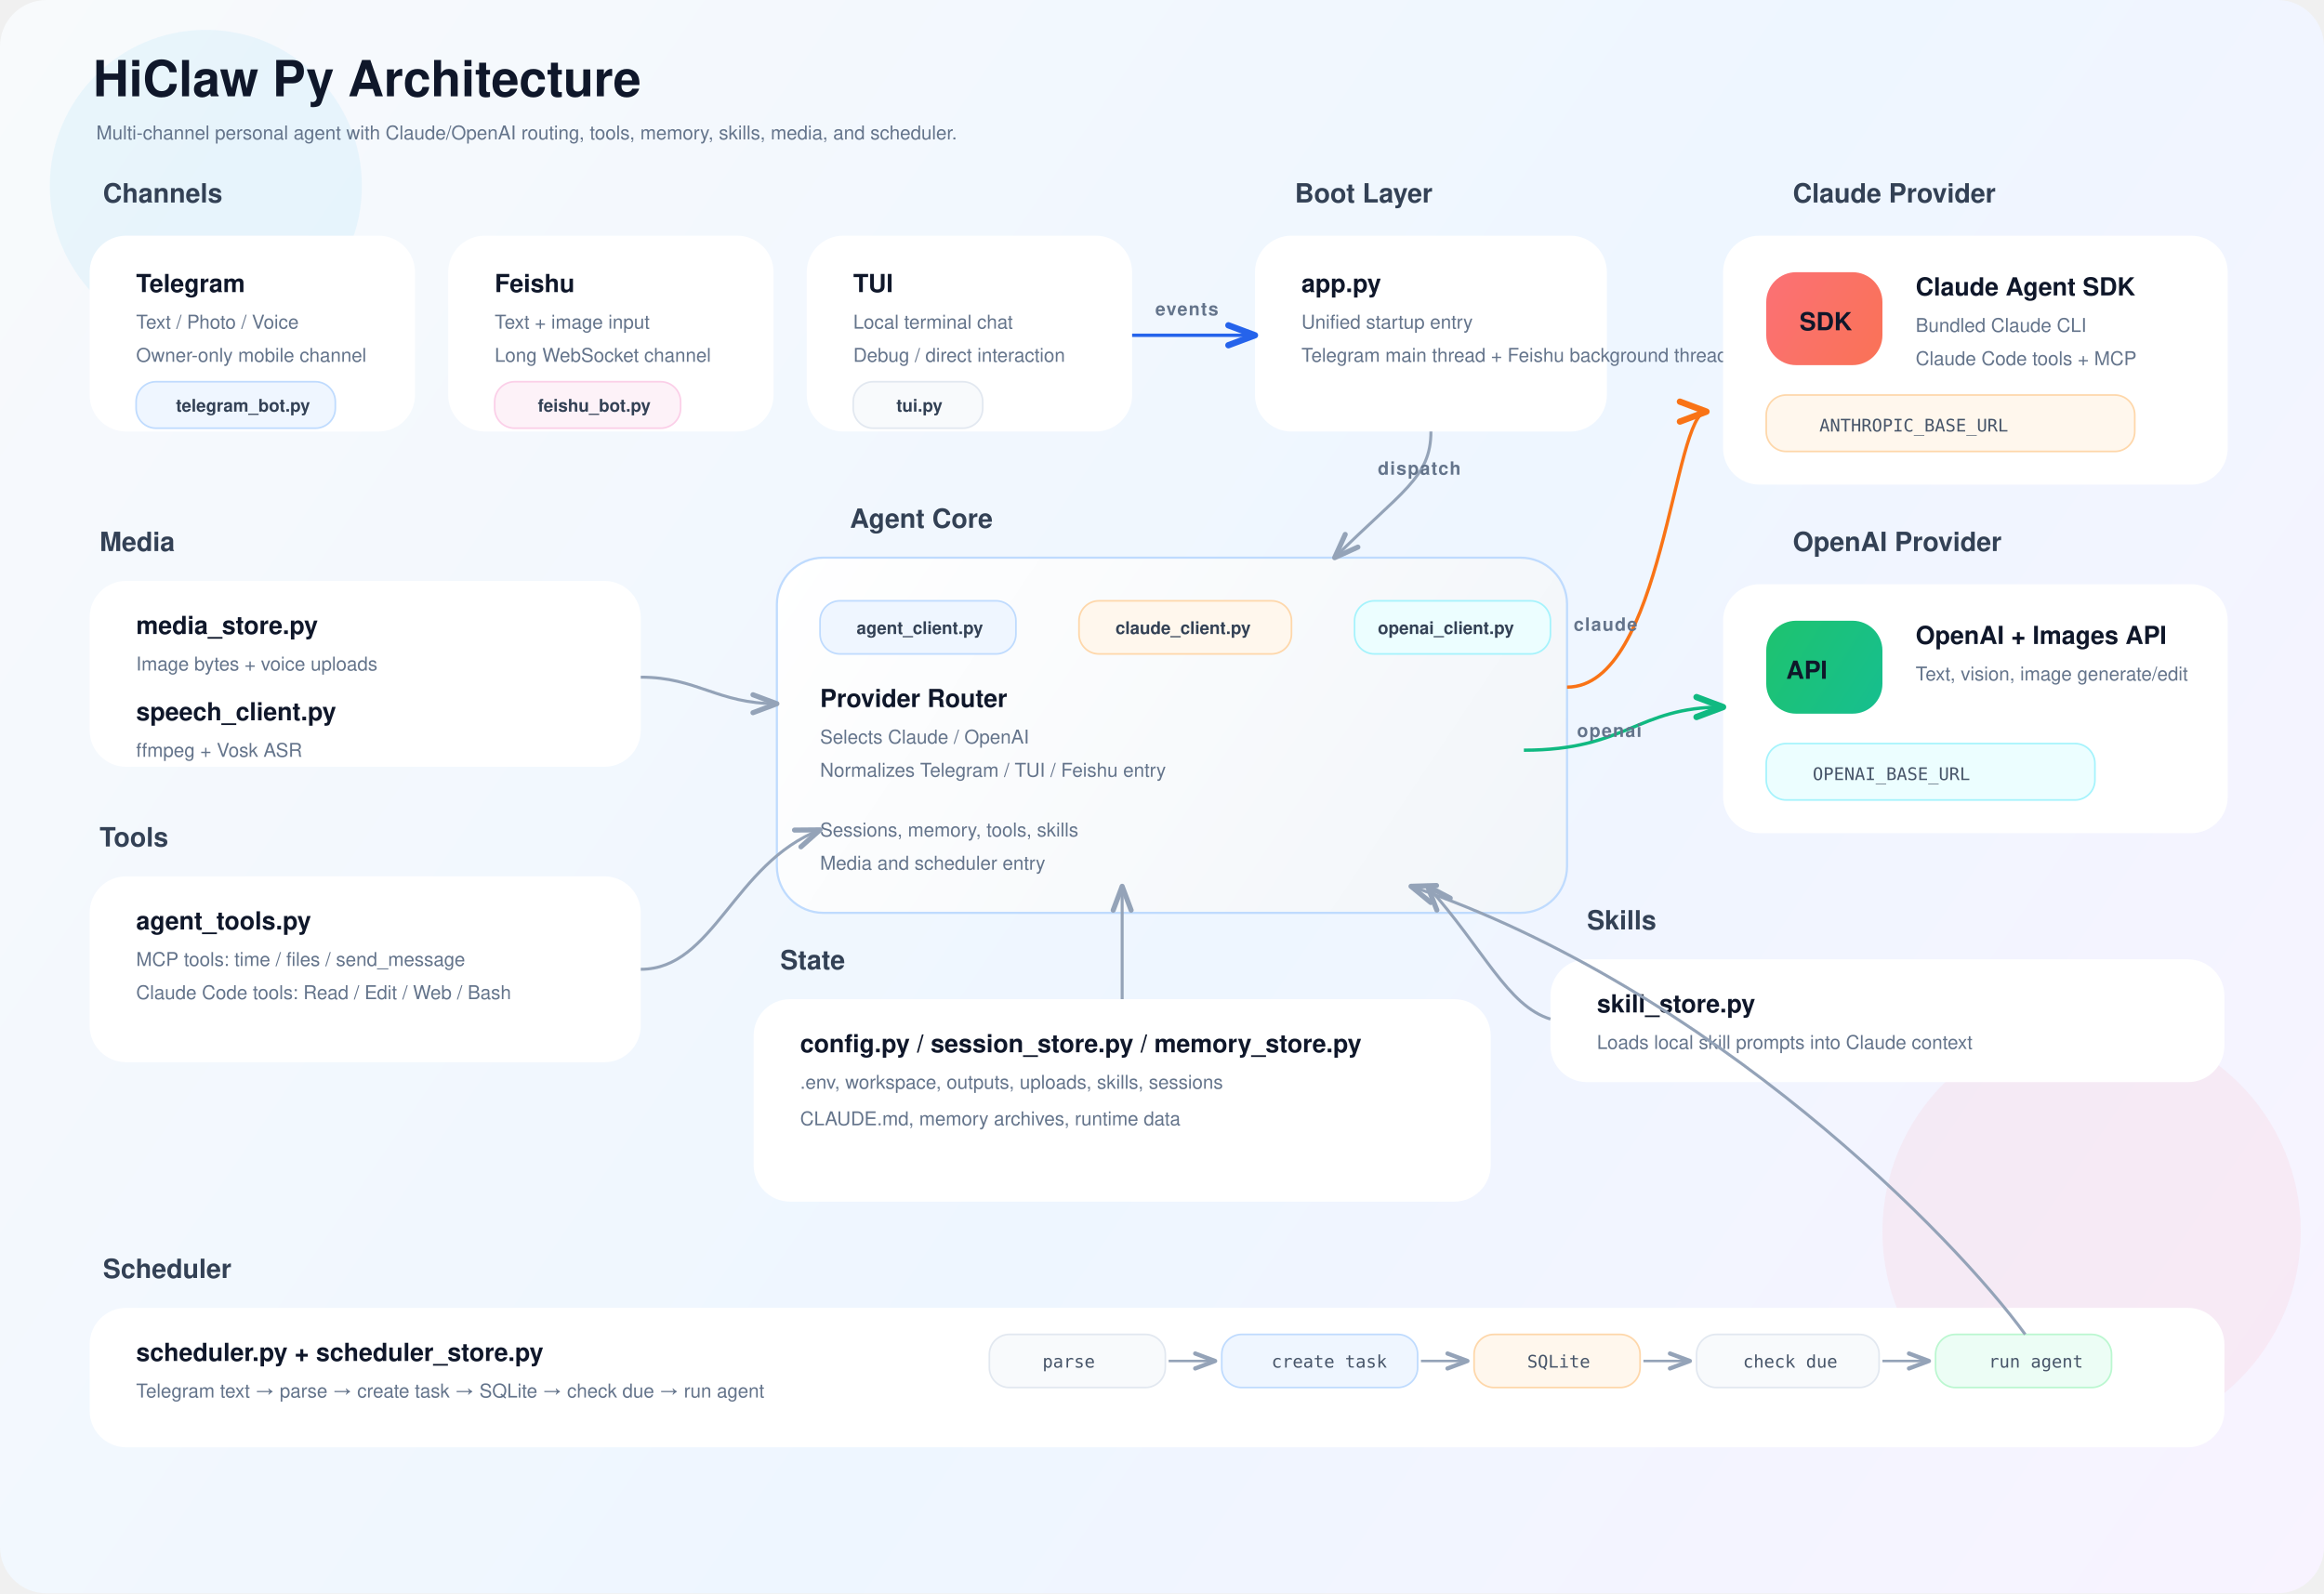
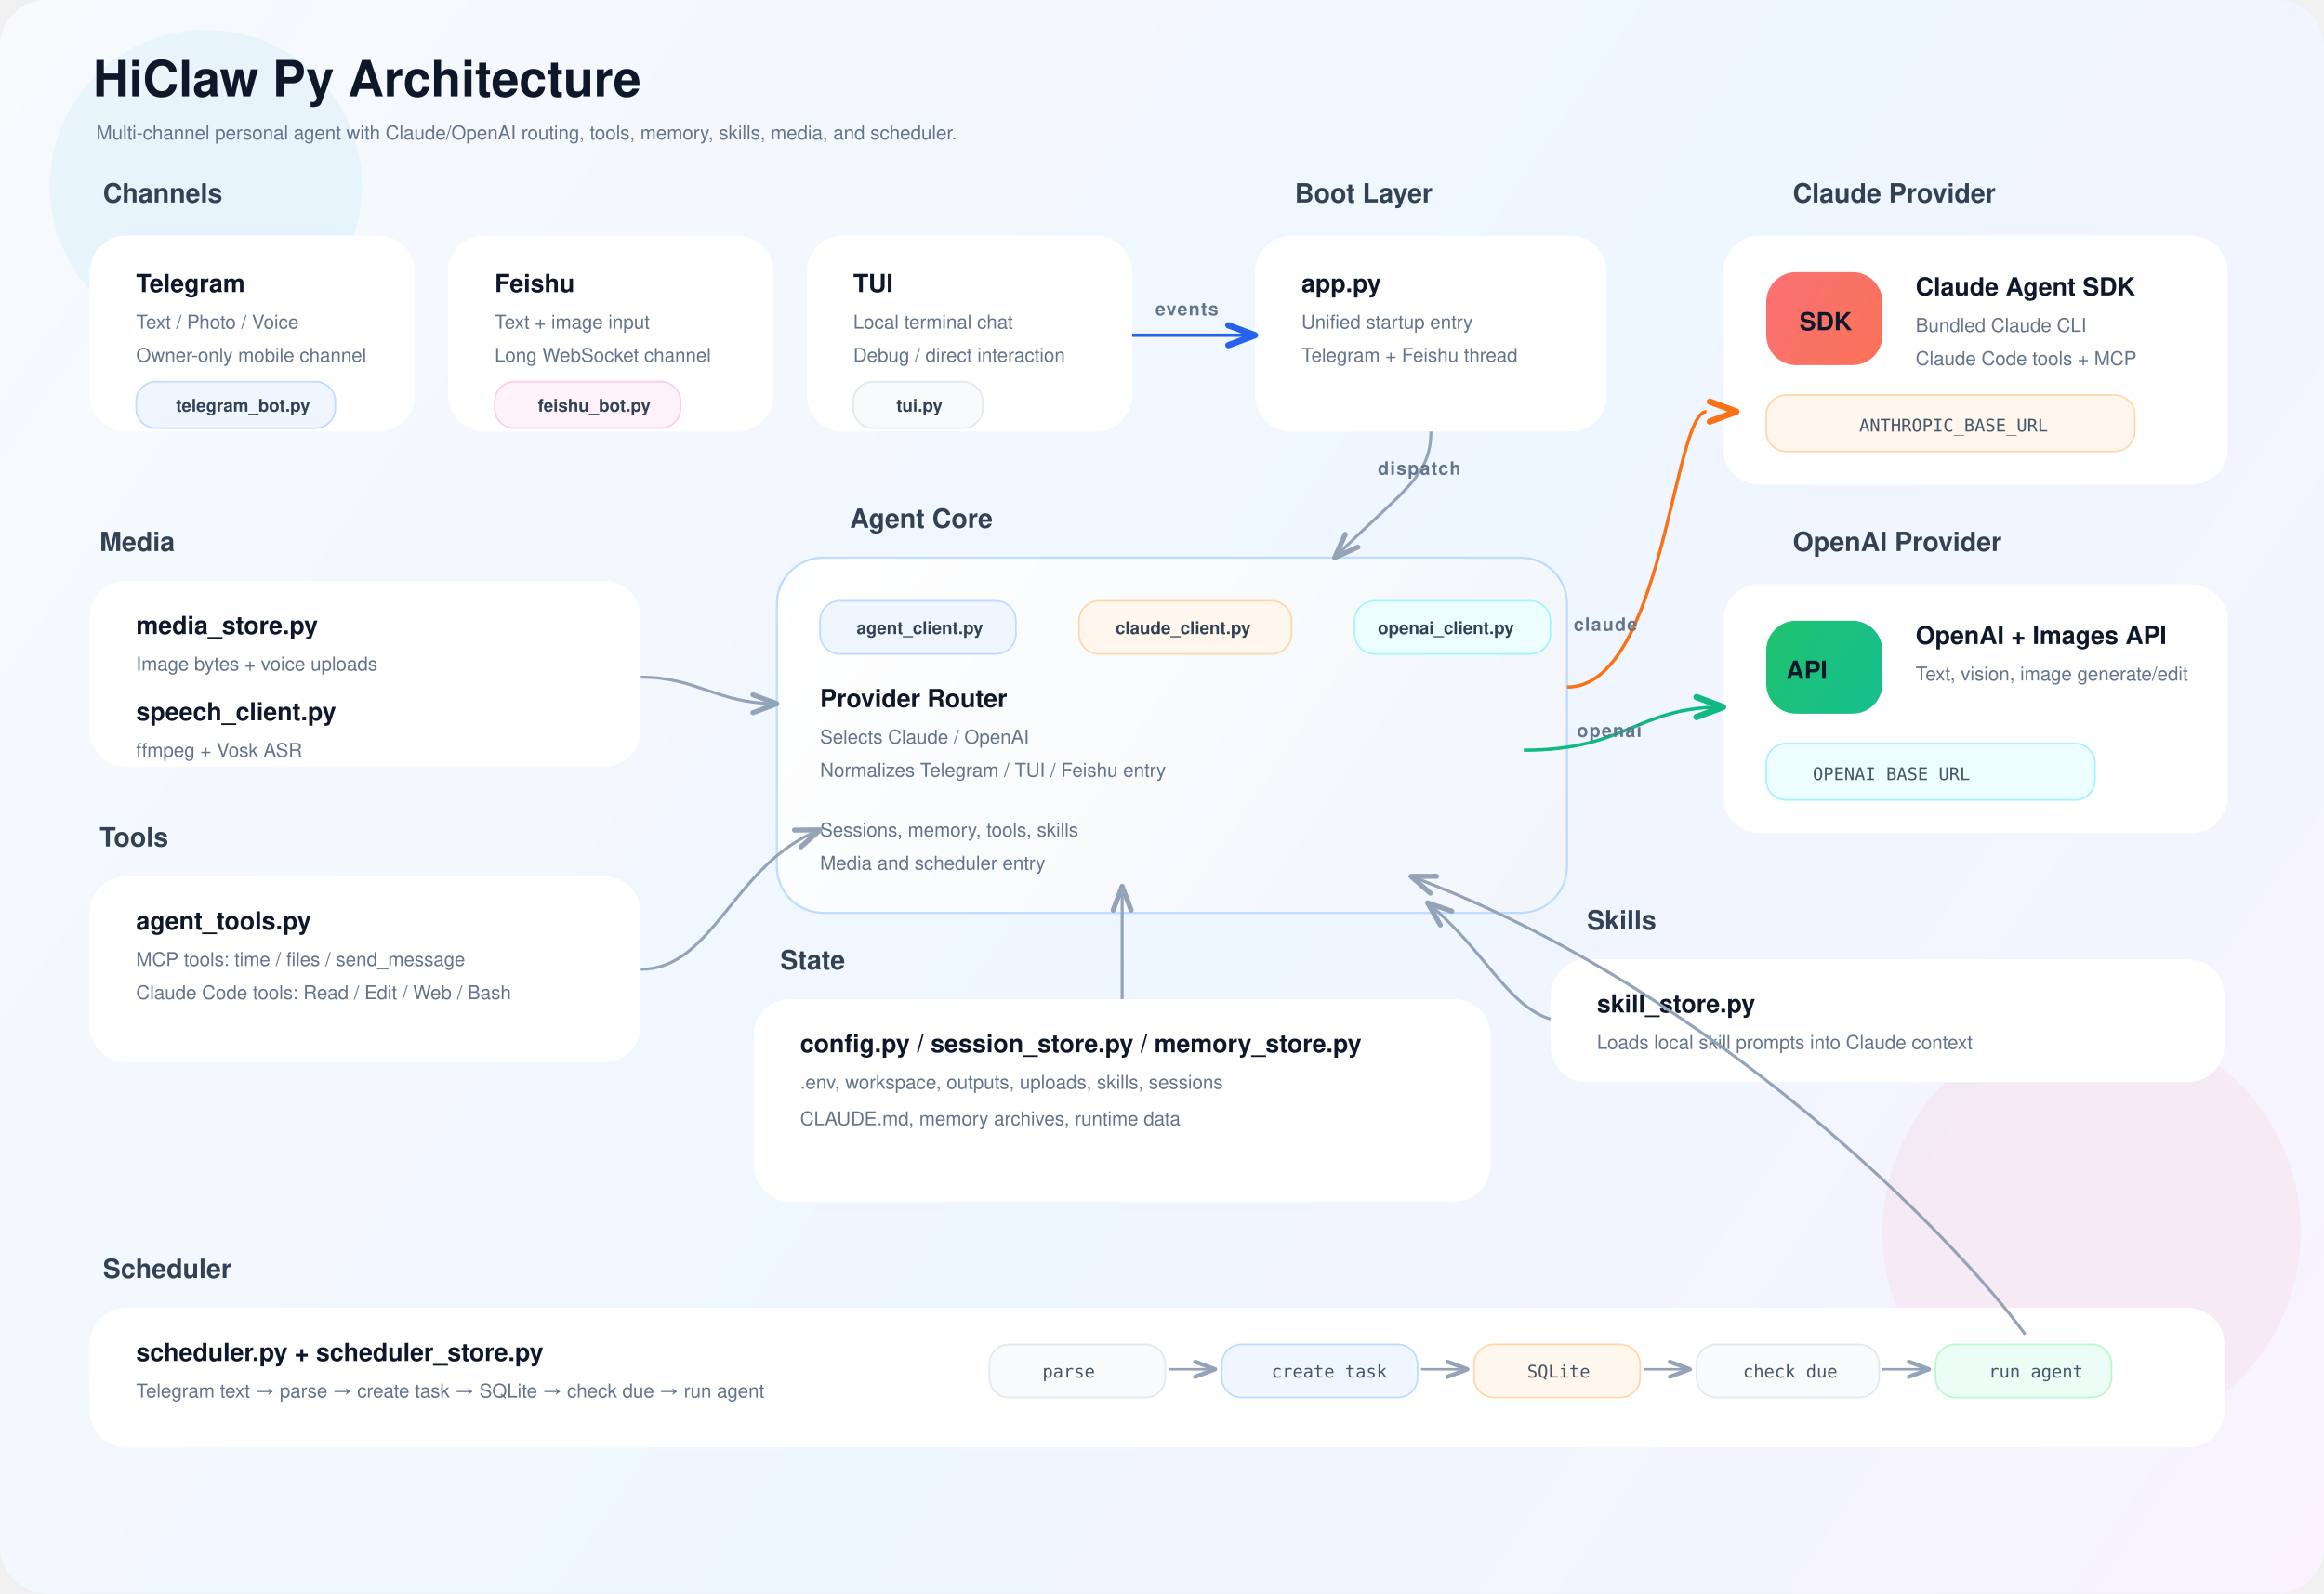
<svg xmlns="http://www.w3.org/2000/svg" viewBox="0 0 1400 960" fill="none">
  <style>
    text { font-family: -apple-system, BlinkMacSystemFont, "Segoe UI", Helvetica, Arial, sans-serif; }
    .h1 { font-size: 30px; font-weight: 800; fill: #0f172a; }
    .h2 { font-size: 16px; font-weight: 750; fill: #334155; }
    .title { font-size: 15px; font-weight: 750; fill: #0f172a; }
    .sub { font-size: 11.5px; fill: #64748b; }
    .mono { font-size: 10.5px; fill: #475569; font-family: "SF Mono", "Cascadia Code", "Fira Code", monospace; }
    .pill { font-size: 10.5px; font-weight: 700; fill: #334155; }
    .flow { font-size: 11px; font-weight: 700; fill: #64748b; letter-spacing: 0.7px; }
  </style>
  <defs>
    <linearGradient id="bg" x1="0" y1="0" x2="1400" y2="960" gradientUnits="userSpaceOnUse">
      <stop offset="0" stop-color="#f8fafc" />
      <stop offset="0.55" stop-color="#eef6ff" />
      <stop offset="1" stop-color="#f8f3ff" />
    </linearGradient>
    <linearGradient id="core" x1="480" y1="318" x2="918" y2="612" gradientUnits="userSpaceOnUse">
      <stop stop-color="#ffffff" />
      <stop offset="1" stop-color="#f1f5f9" />
    </linearGradient>
    <linearGradient id="claude" x1="1034" y1="124" x2="1310" y2="286" gradientUnits="userSpaceOnUse">
      <stop stop-color="#fb7185" />
      <stop offset="1" stop-color="#f97316" />
    </linearGradient>
    <linearGradient id="openai" x1="1034" y1="334" x2="1310" y2="506" gradientUnits="userSpaceOnUse">
      <stop stop-color="#22c55e" />
      <stop offset="1" stop-color="#06b6d4" />
    </linearGradient>
    <marker id="arrow" viewBox="0 0 10 8" refX="9" refY="4" markerWidth="10" markerHeight="8" orient="auto">
      <path d="M1 1 L9 4 L1 7" stroke="#94a3b8" stroke-width="1.7" fill="none" stroke-linecap="round" stroke-linejoin="round" />
    </marker>
    <marker id="arrow-blue" viewBox="0 0 10 8" refX="9" refY="4" markerWidth="10" markerHeight="8" orient="auto">
      <path d="M1 1 L9 4 L1 7" stroke="#2563eb" stroke-width="1.9" fill="none" stroke-linecap="round" stroke-linejoin="round" />
    </marker>
-     <marker id="arrow-orange" viewBox="0 0 10 8" refX="9" refY="4" markerWidth="10" markerHeight="8" orient="auto">
+     <marker id="arrow-orange" viewBox="0 0 10 8" refX="" refY="4" markerWidth="10" markerHeight="8" orient="auto">
      <path d="M1 1 L9 4 L1 7" stroke="#f97316" stroke-width="1.9" fill="none" stroke-linecap="round" stroke-linejoin="round" />
    </marker>
    <marker id="arrow-green" viewBox="0 0 10 8" refX="9" refY="4" markerWidth="10" markerHeight="8" orient="auto">
      <path d="M1 1 L9 4 L1 7" stroke="#10b981" stroke-width="1.9" fill="none" stroke-linecap="round" stroke-linejoin="round" />
    </marker>
  </defs>
  <rect width="1400" height="960" rx="28" fill="url(#bg)" />
  <circle cx="124" cy="112" r="94" fill="#38bdf8" opacity="0.08" />
  <circle cx="1260" cy="742" r="126" fill="#fb7185" opacity="0.08" />
  <text x="56" y="58" class="h1">HiClaw Py Architecture</text>
  <text x="58" y="84" class="sub">Multi-channel personal agent with Claude/OpenAI routing, tools, memory, skills, media, and scheduler.</text>
  <text x="62" y="122" class="h2">Channels</text>
  <rect x="54" y="142" width="196" height="118" rx="22" fill="#ffffff" />
  <text x="82" y="176" class="title">Telegram</text>
  <text x="82" y="198" class="sub">Text / Photo / Voice</text>
  <text x="82" y="218" class="sub">Owner-only mobile channel</text>
  <rect x="82" y="230" width="120" height="28" rx="12" fill="#eff6ff" stroke="#bfdbfe" />
  <text x="106" y="248" class="pill">telegram_bot.py</text>
  <rect x="270" y="142" width="196" height="118" rx="22" fill="#ffffff" />
  <text x="298" y="176" class="title">Feishu</text>
  <text x="298" y="198" class="sub">Text + image input</text>
  <text x="298" y="218" class="sub">Long WebSocket channel</text>
  <rect x="298" y="230" width="112" height="28" rx="12" fill="#fdf2f8" stroke="#fbcfe8" />
  <text x="324" y="248" class="pill">feishu_bot.py</text>
  <rect x="486" y="142" width="196" height="118" rx="22" fill="#ffffff" />
  <text x="514" y="176" class="title">TUI</text>
  <text x="514" y="198" class="sub">Local terminal chat</text>
  <text x="514" y="218" class="sub">Debug / direct interaction</text>
  <rect x="514" y="230" width="78" height="28" rx="12" fill="#f8fafc" stroke="#e2e8f0" />
  <text x="540" y="248" class="pill">tui.py</text>
  <text x="780" y="122" class="h2">Boot Layer</text>
  <rect x="756" y="142" width="212" height="118" rx="22" fill="#ffffff" />
  <text x="784" y="176" class="title">app.py</text>
  <text x="784" y="198" class="sub">Unified startup entry</text>
-   <text x="784" y="218" class="sub">Telegram main thread + Feishu background thread</text>
+   <text x="784" y="218" class="sub">Telegram + Feishu thread</text>
  <path d="M682 202 C712 202 724 202 756 202" stroke="#2563eb" stroke-width="2.0" marker-end="url(#arrow-blue)" />
  <text x="696" y="190" class="flow">events</text>
  <text x="512" y="318" class="h2">Agent Core</text>
  <rect x="468" y="336" width="476" height="214" rx="28" fill="url(#core)" stroke="#bfdbfe" stroke-width="1.3" />
  <rect x="494" y="362" width="118" height="32" rx="12" fill="#eff6ff" stroke="#bfdbfe" />
  <text x="516" y="382" class="pill">agent_client.py</text>
  <text x="494" y="426" class="title">Provider Router</text>
  <text x="494" y="448" class="sub">Selects Claude / OpenAI</text>
  <text x="494" y="468" class="sub">Normalizes Telegram / TUI / Feishu entry</text>
  <rect x="650" y="362" width="128" height="32" rx="12" fill="#fff7ed" stroke="#fed7aa" />
  <text x="672" y="382" class="pill">claude_client.py</text>
  <rect x="816" y="362" width="118" height="32" rx="12" fill="#ecfeff" stroke="#a5f3fc" />
  <text x="830" y="382" class="pill">openai_client.py</text>
  <text x="494" y="504" class="sub">Sessions, memory, tools, skills</text>
  <text x="494" y="524" class="sub">Media and scheduler entry</text>
  <path d="M862 260 C862 288 844 296 804 336" stroke="#94a3b8" stroke-width="1.8" marker-end="url(#arrow)" />
  <text x="830" y="286" class="flow">dispatch</text>
  <text x="1080" y="122" class="h2">Claude Provider</text>
  <rect x="1038" y="142" width="304" height="150" rx="22" fill="#ffffff" />
  <rect x="1064" y="164" width="70" height="56" rx="18" fill="url(#claude)" />
  <text x="1084" y="199" class="title" fill="#ffffff">SDK</text>
  <text x="1154" y="178" class="title">Claude Agent SDK</text>
  <text x="1154" y="200" class="sub">Bundled Claude CLI</text>
  <text x="1154" y="220" class="sub">Claude Code tools + MCP</text>
  <rect x="1064" y="238" width="222" height="34" rx="12" fill="#fff7ed" stroke="#fed7aa" />
-   <text x="1096" y="260" class="mono">ANTHROPIC_BASE_URL</text>
+   <text x="1120" y="260" class="mono">ANTHROPIC_BASE_URL</text>
  <text x="1080" y="332" class="h2">OpenAI Provider</text>
  <rect x="1038" y="352" width="304" height="150" rx="22" fill="#ffffff" />
  <rect x="1064" y="374" width="70" height="56" rx="18" fill="url(#openai)" />
  <text x="1076" y="409" class="title" fill="#ffffff">API</text>
  <text x="1154" y="388" class="title">OpenAI + Images API</text>
  <text x="1154" y="410" class="sub">Text, vision, image generate/edit</text>
  <rect x="1064" y="448" width="198" height="34" rx="12" fill="#ecfeff" stroke="#a5f3fc" />
  <text x="1092" y="470" class="mono">OPENAI_BASE_URL</text>
  <path d="M944 414 C1002 414 1008 248 1028 248" stroke="#f97316" stroke-width="2.0" marker-end="url(#arrow-orange)" />
  <text x="948" y="380" class="flow">claude</text>
  <path d="M918 452 C980 452 986 426 1038 426" stroke="#10b981" stroke-width="2.0" marker-end="url(#arrow-green)" />
  <text x="950" y="444" class="flow">openai</text>
  <text x="60" y="332" class="h2">Media</text>
  <rect x="54" y="350" width="332" height="112" rx="22" fill="#ffffff" />
  <text x="82" y="382" class="title">media_store.py</text>
  <text x="82" y="404" class="sub">Image bytes + voice uploads</text>
  <text x="82" y="434" class="title">speech_client.py</text>
  <text x="82" y="456" class="sub">ffmpeg + Vosk ASR</text>
  <path d="M386 408 C420 408 432 424 468 424" stroke="#94a3b8" stroke-width="1.8" marker-end="url(#arrow)" />
  <text x="60" y="510" class="h2">Tools</text>
  <rect x="54" y="528" width="332" height="112" rx="22" fill="#ffffff" />
  <text x="82" y="560" class="title">agent_tools.py</text>
  <text x="82" y="582" class="sub">MCP tools: time / files / send_message</text>
  <text x="82" y="602" class="sub">Claude Code tools: Read / Edit / Web / Bash</text>
  <path d="M386 584 C430 584 442 520 494 500" stroke="#94a3b8" stroke-width="1.8" marker-end="url(#arrow)" />
  <text x="470" y="584" class="h2">State</text>
  <rect x="454" y="602" width="444" height="122" rx="22" fill="#ffffff" />
  <text x="482" y="634" class="title">config.py / session_store.py / memory_store.py</text>
  <text x="482" y="656" class="sub">.env, workspace, outputs, uploads, skills, sessions</text>
  <text x="482" y="678" class="sub">CLAUDE.md, memory archives, runtime data</text>
  <path d="M676 602 C676 572 676 560 676 534" stroke="#94a3b8" stroke-width="1.8" marker-end="url(#arrow)" />
  <text x="956" y="560" class="h2">Skills</text>
  <rect x="934" y="578" width="406" height="74" rx="22" fill="#ffffff" />
  <text x="962" y="610" class="title">skill_store.py</text>
  <text x="962" y="632" class="sub">Loads local skill prompts into Claude context</text>
-   <path d="M934 614 C908 606 894 572 860 534" stroke="#94a3b8" stroke-width="1.8" marker-end="url(#arrow)" />
+   <path d="M934 614 C908 606 894 572 860 544" stroke="#94a3b8" stroke-width="1.8" marker-end="url(#arrow)" />
  <text x="62" y="770" class="h2">Scheduler</text>
  <rect x="54" y="788" width="1286" height="84" rx="22" fill="#ffffff" />
  <text x="82" y="820" class="title">scheduler.py + scheduler_store.py</text>
  <text x="82" y="842" class="sub">Telegram text → parse → create task → SQLite → check due → run agent</text>
-   <rect x="596" y="804" width="106" height="32" rx="12" fill="#f8fafc" stroke="#e2e8f0" />
-   <text x="628" y="824" class="mono">parse</text>
-   <path d="M704 820 L732 820" stroke="#94a3b8" stroke-width="1.5" marker-end="url(#arrow)" />
-   <rect x="736" y="804" width="118" height="32" rx="12" fill="#eff6ff" stroke="#bfdbfe" />
-   <text x="766" y="824" class="mono">create task</text>
-   <path d="M856 820 L884 820" stroke="#94a3b8" stroke-width="1.5" marker-end="url(#arrow)" />
-   <rect x="888" y="804" width="100" height="32" rx="12" fill="#fff7ed" stroke="#fed7aa" />
-   <text x="920" y="824" class="mono">SQLite</text>
-   <path d="M990 820 L1018 820" stroke="#94a3b8" stroke-width="1.5" marker-end="url(#arrow)" />
-   <rect x="1022" y="804" width="110" height="32" rx="12" fill="#f8fafc" stroke="#e2e8f0" />
-   <text x="1050" y="824" class="mono">check due</text>
-   <path d="M1134 820 L1162 820" stroke="#94a3b8" stroke-width="1.5" marker-end="url(#arrow)" />
-   <rect x="1166" y="804" width="106" height="32" rx="12" fill="#ecfdf5" stroke="#bbf7d0" />
-   <text x="1198" y="824" class="mono">run agent</text>
-   <path d="M1220 804 C1178 746 1032 596 850 534" stroke="#94a3b8" stroke-width="1.8" marker-end="url(#arrow)" />
+   <rect x="596" y="810" width="106" height="32" rx="12" fill="#f8fafc" stroke="#e2e8f0" />
+   <text x="628" y="830" class="mono">parse</text>
+   <path d="M704 825 L732 825" stroke="#94a3b8" stroke-width="1.5" marker-end="url(#arrow)" />
+   <rect x="736" y="810" width="118" height="32" rx="12" fill="#eff6ff" stroke="#bfdbfe" />
+   <text x="766" y="830" class="mono">create task</text>
+   <path d="M856 825 L884 825" stroke="#94a3b8" stroke-width="1.5" marker-end="url(#arrow)" />
+   <rect x="888" y="810" width="100" height="32" rx="12" fill="#fff7ed" stroke="#fed7aa" />
+   <text x="920" y="830" class="mono">SQLite</text>
+   <path d="M990 825 L1018 825" stroke="#94a3b8" stroke-width="1.5" marker-end="url(#arrow)" />
+   <rect x="1022" y="810" width="110" height="32" rx="12" fill="#f8fafc" stroke="#e2e8f0" />
+   <text x="1050" y="830" class="mono">check due</text>
+   <path d="M1134 825 L1162 825" stroke="#94a3b8" stroke-width="1.5" marker-end="url(#arrow)" />
+   <rect x="1166" y="810" width="106" height="32" rx="12" fill="#ecfdf5" stroke="#bbf7d0" />
+   <text x="1198" y="830" class="mono">run agent</text>
+   <path d="M1220 804 C1178 746 1032 596 850 528" stroke="#94a3b8" stroke-width="1.8" marker-end="url(#arrow)" />
</svg>
